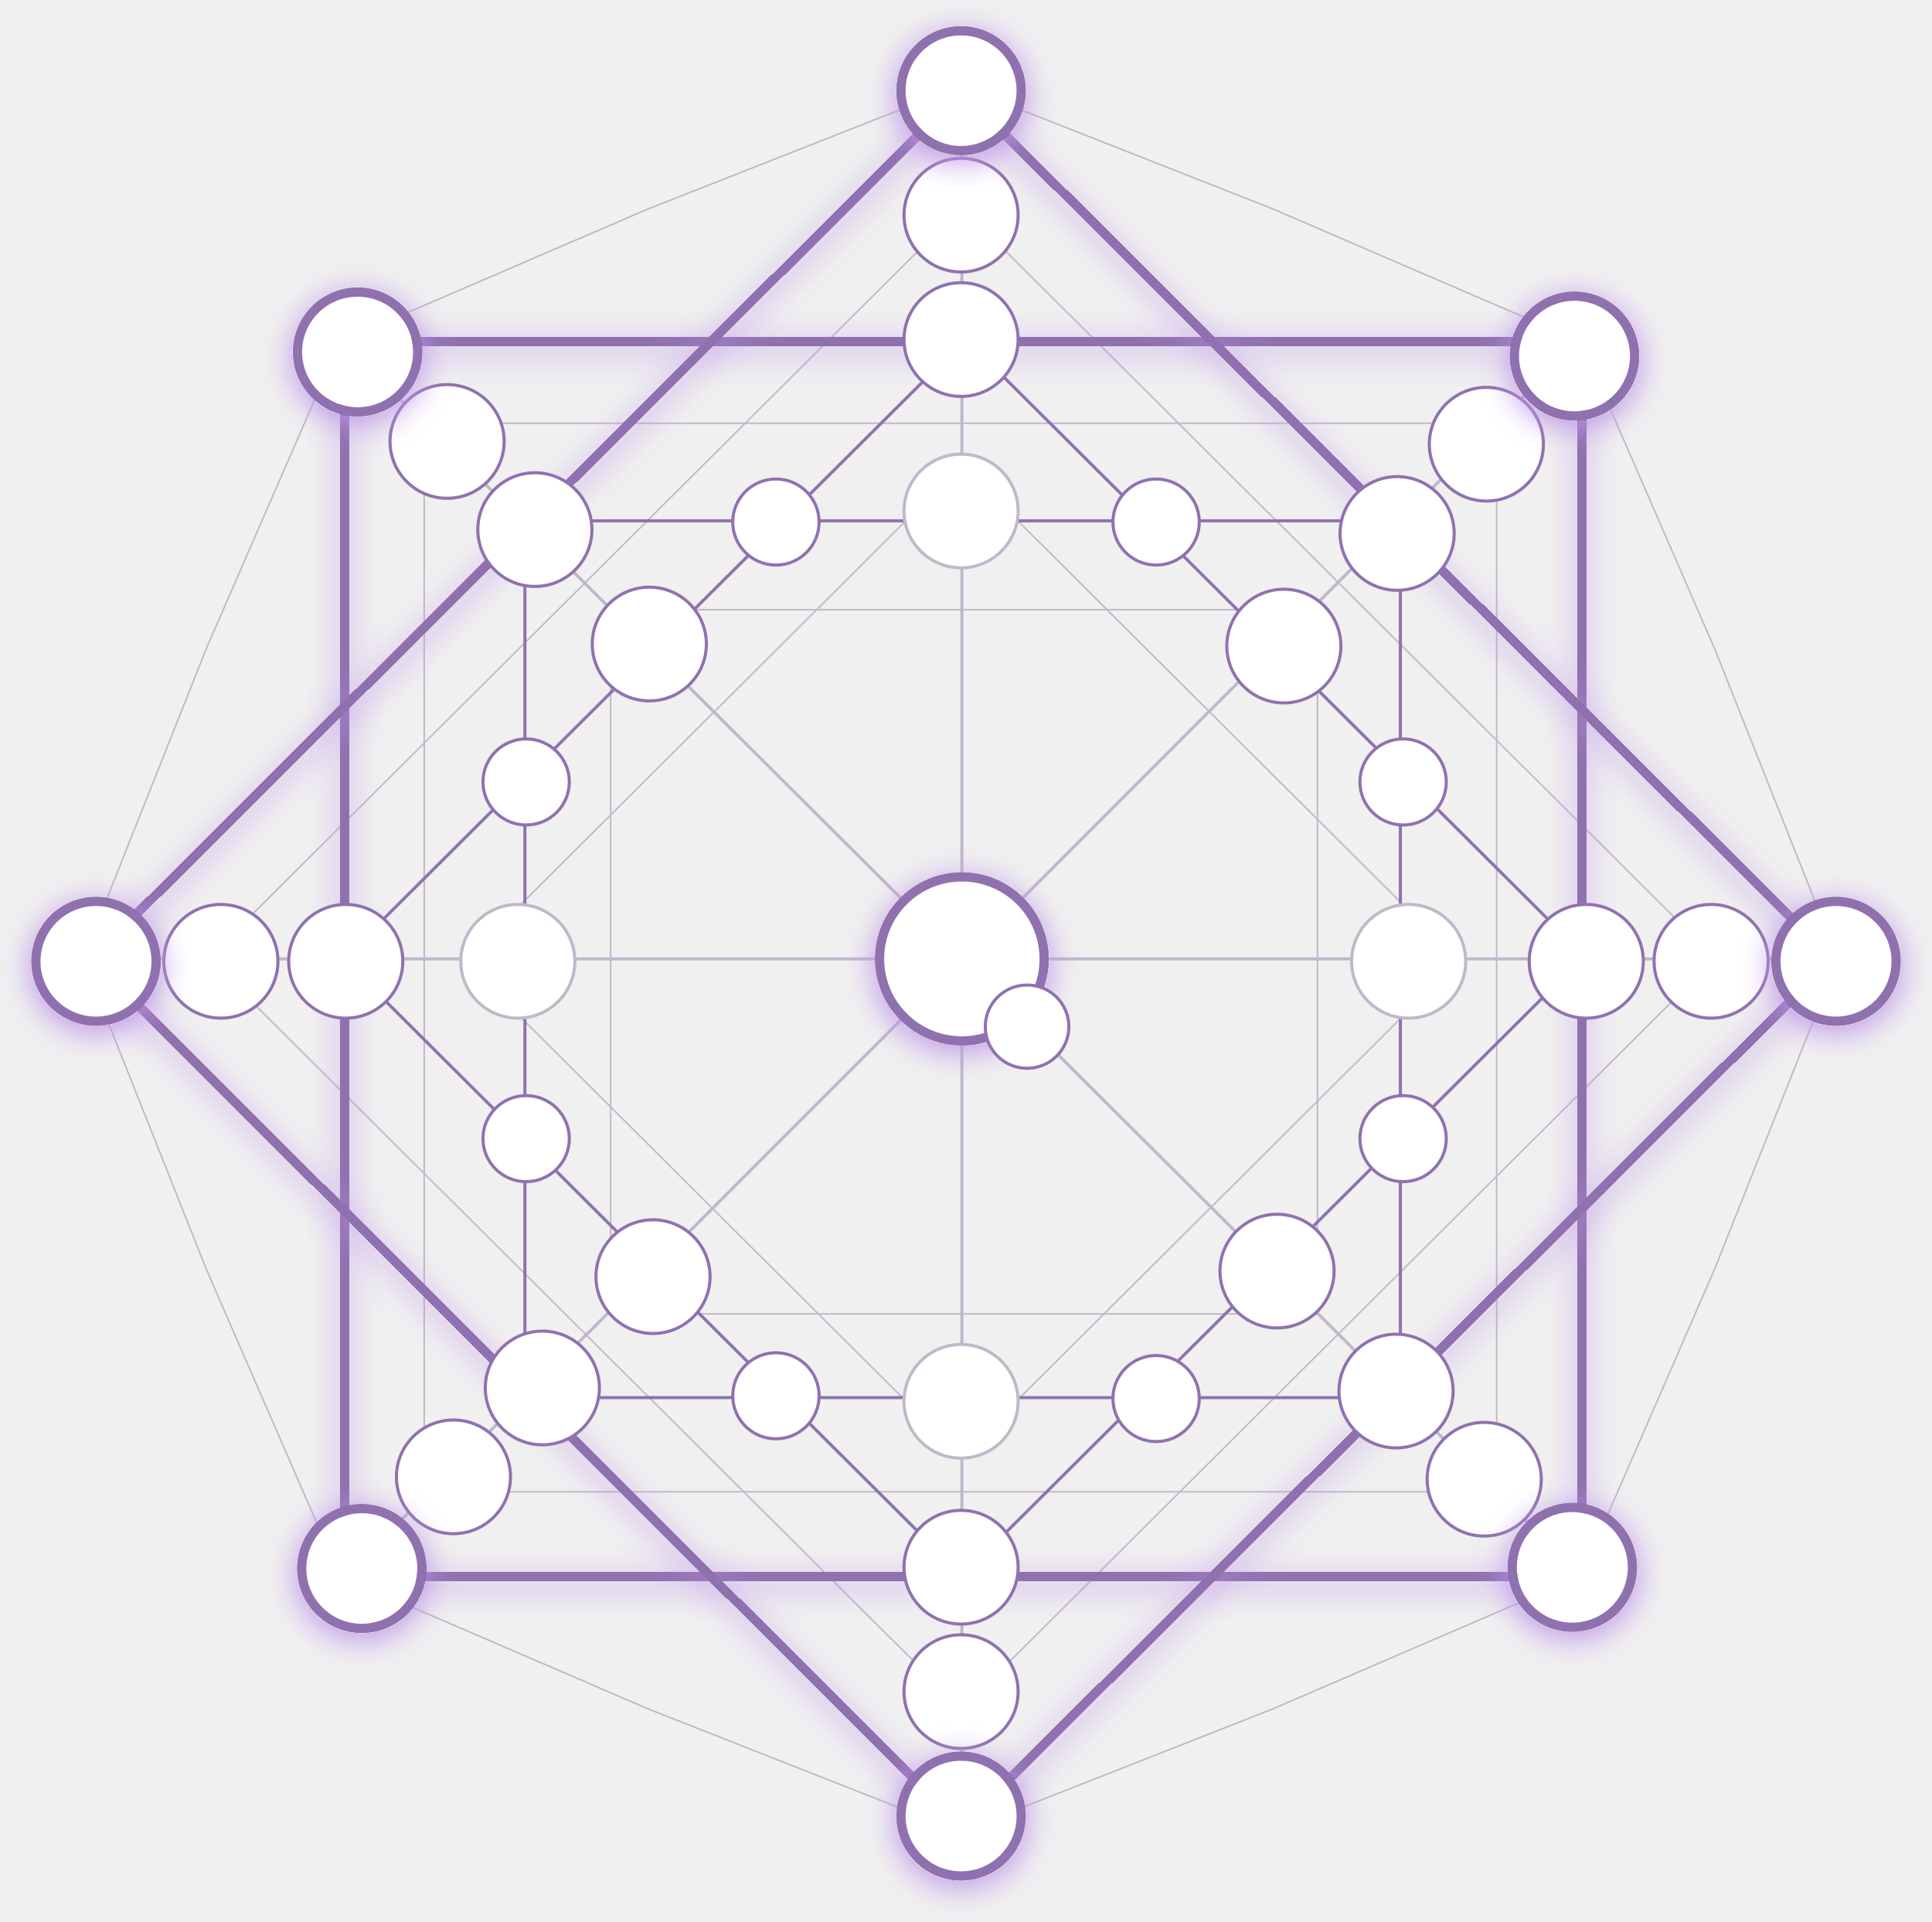
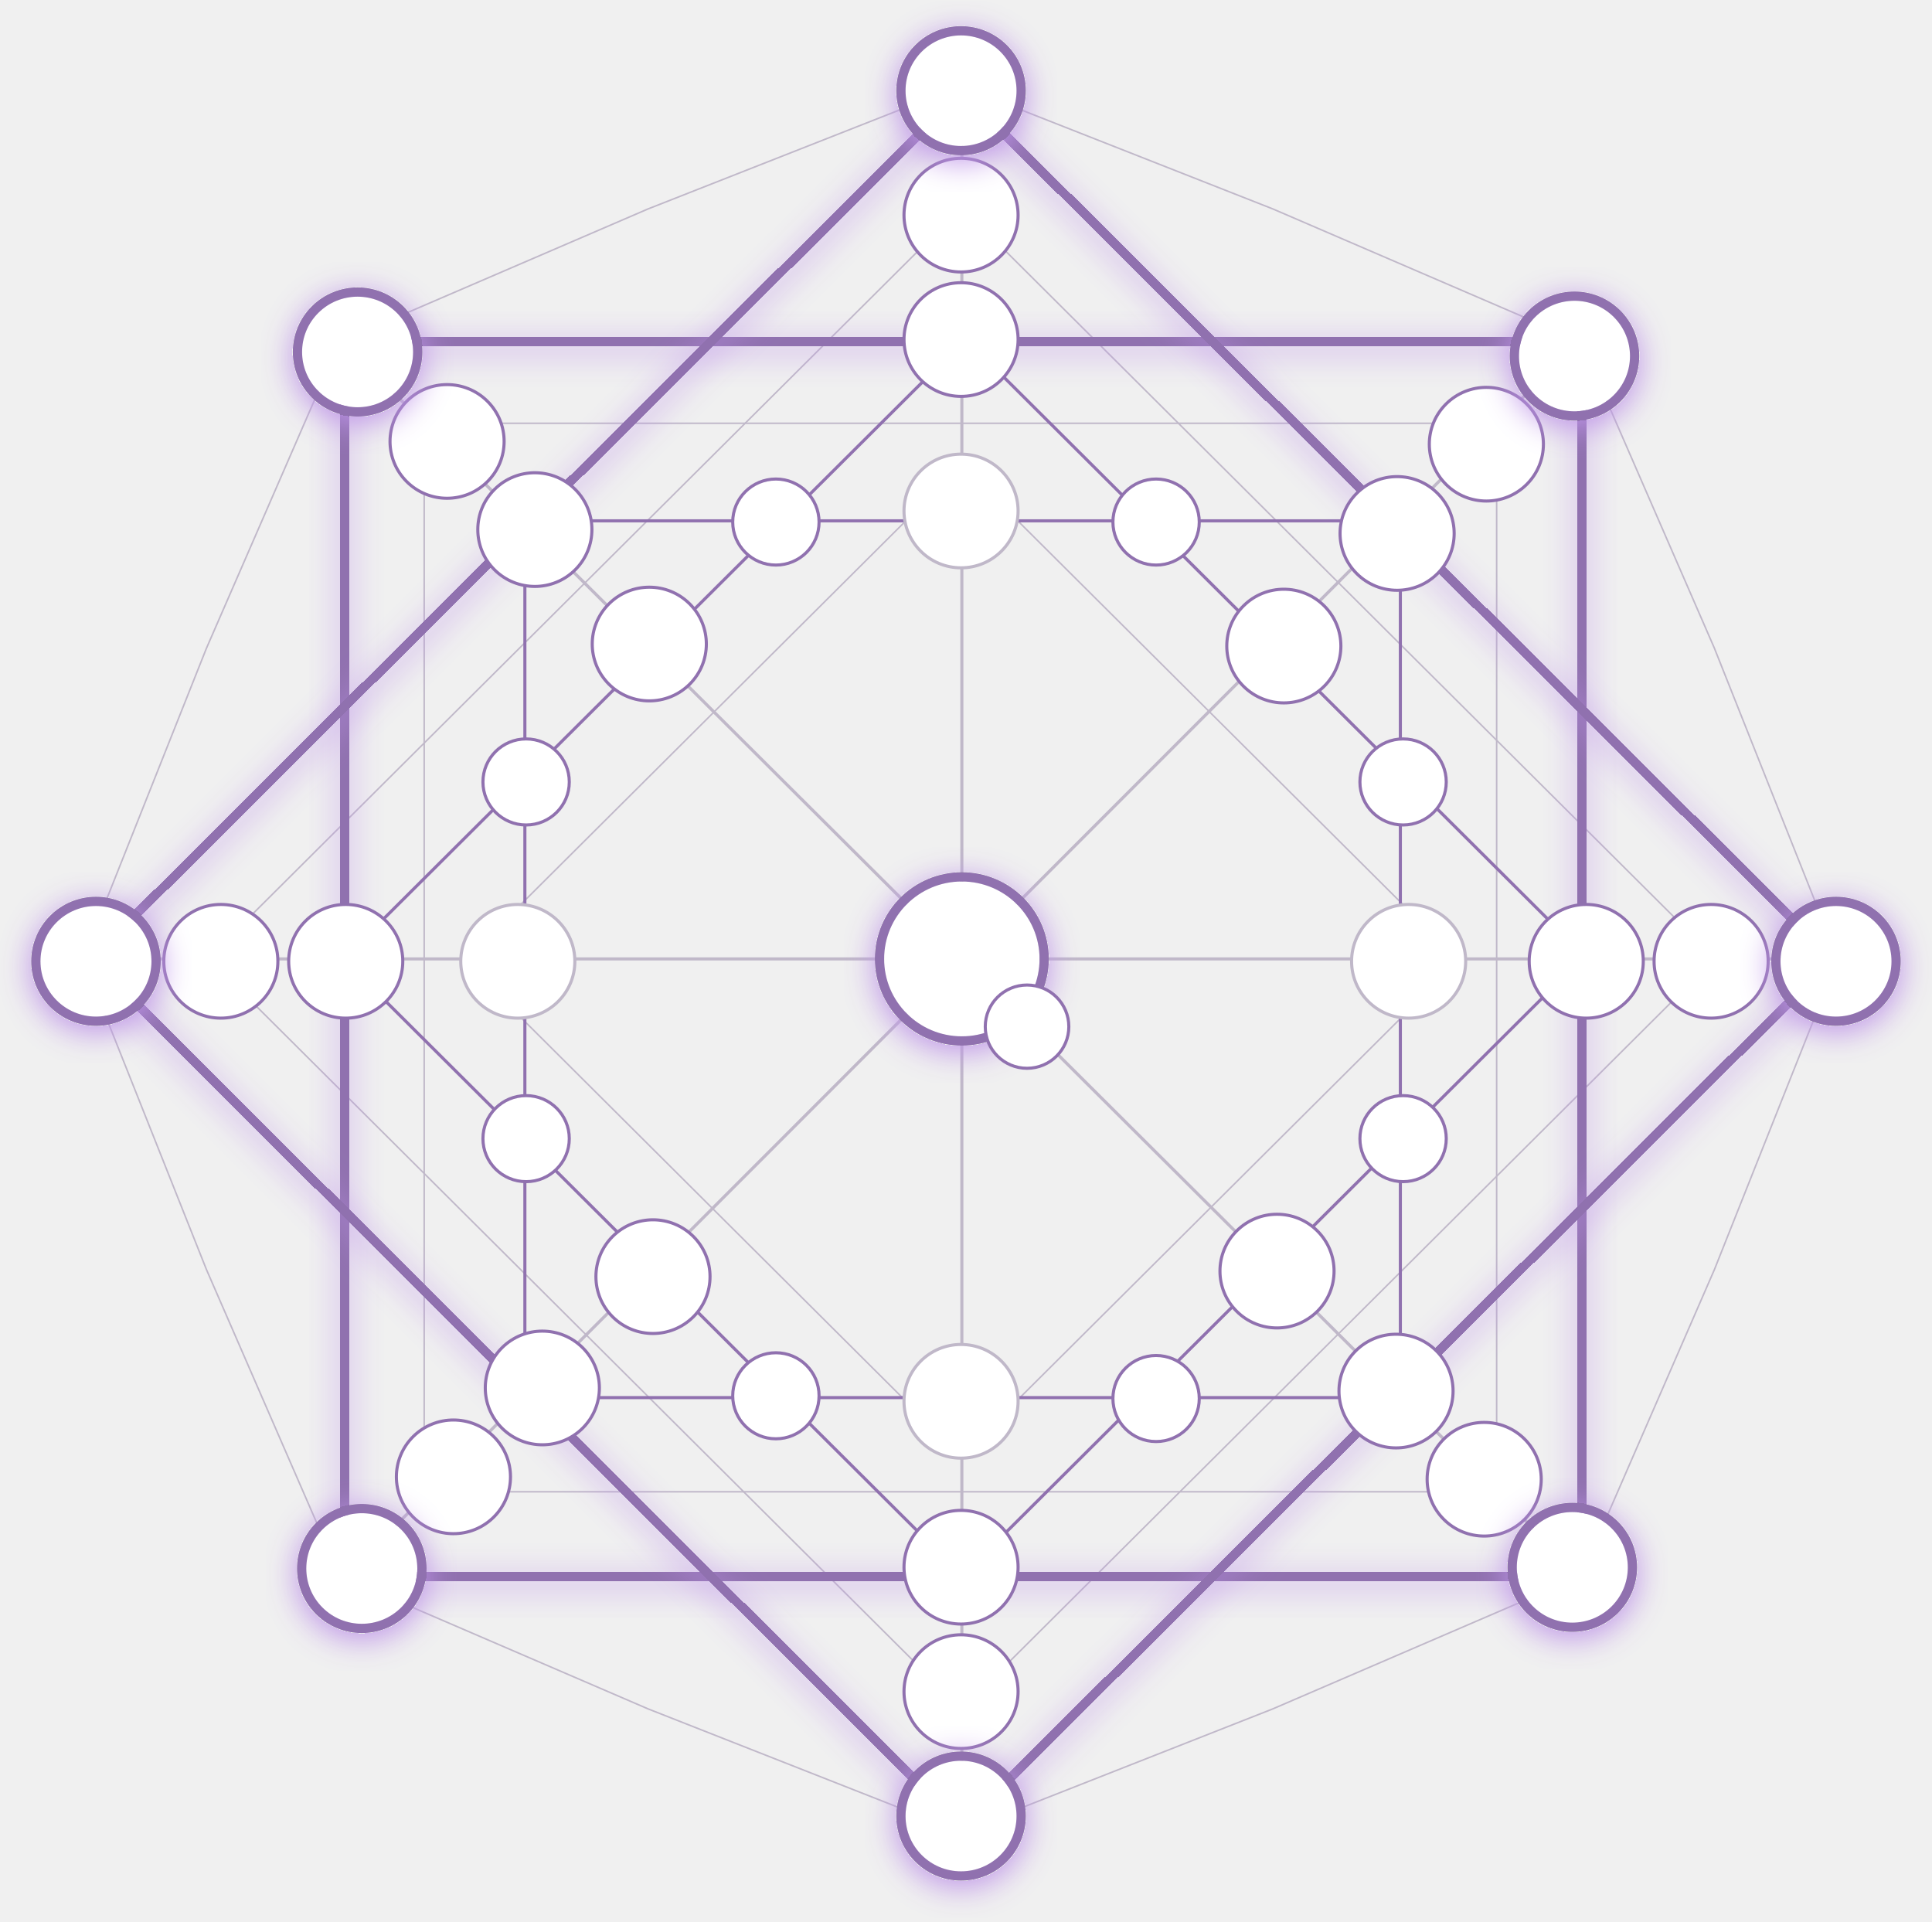
<svg xmlns="http://www.w3.org/2000/svg" width="382" height="380" viewBox="0 0 382 380" fill="none">
-   <path d="M190.182 17.934L190.182 361.8" stroke="#C0B8C9" stroke-width="0.611" />
-   <path d="M313.094 66.589L67.264 312.599" stroke="#C0B8C9" stroke-width="0.611" />
-   <path d="M363.576 189.594L17.878 189.594" stroke="#C0B8C9" stroke-width="0.611" />
-   <path d="M313.094 312.052L67.264 67.136" stroke="#C0B8C9" stroke-width="0.611" />
-   <rect x="0.216" width="138.917" height="138.731" transform="matrix(0.708422 -0.705789 0.708422 0.705789 91.6119 190.151)" stroke="#C0B8C9" stroke-width="0.305" />
-   <rect x="120.737" y="259.779" width="139.231" height="139.752" transform="rotate(-90 120.737 259.779)" stroke="#C0B8C9" stroke-width="0.305" />
-   <rect x="0.216" width="210.338" height="210.338" transform="matrix(0.708422 -0.705789 0.708422 0.705789 41.0104 189.619)" stroke="#C0B8C9" stroke-width="0.305" />
-   <rect x="83.873" y="83.689" width="212.052" height="211.263" stroke="#C0B8C9" stroke-width="0.305" />
-   <rect x="0.433" width="173.682" height="172.78" transform="matrix(0.708422 -0.705789 0.708422 0.705789 67.5774 189.926)" stroke="#9071AF" stroke-width="0.611" />
-   <rect x="103.784" y="276.333" width="173.357" height="173.102" transform="rotate(-90 103.784 276.333)" stroke="#9071AF" stroke-width="0.611" />
+   <path d="M190.178 17.933L190.178 361.8" stroke="#C0B8C9" stroke-width="0.611" />
+   <path d="M313.09 66.589L67.26 312.598" stroke="#C0B8C9" stroke-width="0.611" />
+   <path d="M363.572 189.594L17.875 189.594" stroke="#C0B8C9" stroke-width="0.611" />
+   <path d="M313.09 312.051L67.26 67.135" stroke="#C0B8C9" stroke-width="0.611" />
+   <rect x="0.216" width="138.917" height="138.731" transform="matrix(0.708422 -0.705789 0.708422 0.705789 91.608 190.151)" stroke="#C0B8C9" stroke-width="0.305" />
+   <rect x="0.216" width="210.338" height="210.338" transform="matrix(0.708422 -0.705789 0.708422 0.705789 41.0065 189.619)" stroke="#C0B8C9" stroke-width="0.305" />
+   <rect x="83.87" y="83.688" width="212.052" height="211.263" stroke="#C0B8C9" stroke-width="0.305" />
+   <rect x="0.433" width="173.682" height="172.78" transform="matrix(0.708422 -0.705789 0.708422 0.705789 67.5734 189.926)" stroke="#9071AF" stroke-width="0.611" />
+   <rect x="103.78" y="276.333" width="173.357" height="173.102" transform="rotate(-90 103.78 276.333)" stroke="#9071AF" stroke-width="0.611" />
  <g filter="url(#filter0_d_273_3150)">
-     <rect x="68.178" y="67.505" width="244.546" height="244.177" stroke="#9071AF" stroke-width="1.833" shape-rendering="crispEdges" />
+     <rect x="68.174" y="67.504" width="244.546" height="244.177" stroke="#9071AF" stroke-width="1.833" shape-rendering="crispEdges" />
  </g>
  <g filter="url(#filter1_d_273_3150)">
-     <rect x="1.298" width="242.954" height="242.954" transform="matrix(0.708422 -0.705789 0.708422 0.705789 17.1578 190.524)" stroke="#9071AF" stroke-width="1.833" shape-rendering="crispEdges" />
+     <rect x="1.298" width="242.954" height="242.954" transform="matrix(0.708422 -0.705789 0.708422 0.705789 17.1539 190.523)" stroke="#9071AF" stroke-width="1.833" shape-rendering="crispEdges" />
  </g>
-   <path d="M128.154 41.302L189.902 17.004L251.651 41.302L251.656 41.304L312.591 67.555L338.981 128.167L338.983 128.172L363.41 189.593L338.983 251.014L338.981 251.019L312.591 311.632L251.656 337.882L251.651 337.884L189.902 362.182L128.154 337.884L128.149 337.882L67.214 311.632L40.824 251.019L40.822 251.014L16.395 189.593L40.822 128.172L40.824 128.167L67.214 67.554L128.149 41.304L128.154 41.302Z" stroke="#C0B8C9" stroke-width="0.305" />
+   <path d="M128.15 41.302L189.899 17.003L251.647 41.302L251.652 41.304L312.587 67.554L338.977 128.167L338.979 128.171L363.406 189.593L338.979 251.014L338.977 251.018L312.587 311.631L251.652 337.881L251.647 337.883L189.899 362.182L128.15 337.883L128.145 337.881L67.21 311.631L40.82 251.018L40.818 251.014L16.391 189.593L40.818 128.171L40.82 128.167L67.21 67.554L128.145 41.304L128.15 41.302Z" stroke="#C0B8C9" stroke-width="0.305" />
  <g filter="url(#filter2_d_273_3150)">
-     <ellipse cx="190.181" cy="189.594" rx="15.307" ry="15.364" transform="rotate(-90 190.181 189.594)" fill="white" />
-     <path d="M206.461 189.594C206.461 180.631 199.169 173.37 190.181 173.37C181.192 173.37 173.9 180.631 173.9 189.594C173.9 198.557 181.192 205.817 190.181 205.817C199.169 205.817 206.461 198.557 206.461 189.594Z" stroke="#9071AF" stroke-width="1.833" />
+     <ellipse cx="190.177" cy="189.593" rx="15.307" ry="15.364" transform="rotate(-90 190.177 189.593)" fill="white" />
+     <path d="M206.458 189.593C206.458 180.63 199.165 173.37 190.177 173.37C181.189 173.37 173.896 180.63 173.896 189.593C173.896 198.557 181.189 205.817 190.177 205.817C199.165 205.817 206.458 198.557 206.458 189.593Z" stroke="#9071AF" stroke-width="1.833" />
  </g>
-   <path d="M324.919 190.066C324.919 183.858 319.867 178.827 313.639 178.827C307.41 178.827 302.359 183.858 302.359 190.066C302.359 196.275 307.41 201.305 313.639 201.305C319.867 201.305 324.919 196.275 324.919 190.066Z" fill="white" stroke="#9071AF" stroke-width="0.611" />
-   <path d="M289.801 190.066C289.801 183.858 284.75 178.827 278.521 178.827C272.293 178.827 267.241 183.858 267.241 190.066C267.241 196.275 272.293 201.305 278.521 201.305C284.75 201.305 289.801 196.275 289.801 190.066Z" fill="white" stroke="#C0B8C9" stroke-width="0.611" />
-   <path d="M349.612 190.066C349.612 183.858 344.561 178.827 338.332 178.827C332.103 178.827 327.052 183.858 327.052 190.066C327.052 196.275 332.103 201.305 338.332 201.305C344.561 201.305 349.612 196.275 349.612 190.066Z" fill="white" stroke="#9071AF" stroke-width="0.611" />
+   <path d="M324.915 190.066C324.915 183.857 319.863 178.827 313.635 178.827C307.406 178.827 302.355 183.857 302.355 190.066C302.355 196.274 307.406 201.305 313.635 201.305C319.863 201.305 324.915 196.274 324.915 190.066Z" fill="white" stroke="#9071AF" stroke-width="0.611" />
+   <path d="M289.797 190.066C289.797 183.857 284.746 178.827 278.517 178.827C272.289 178.827 267.238 183.857 267.238 190.066C267.238 196.274 272.289 201.305 278.518 201.305C284.746 201.305 289.797 196.274 289.797 190.066Z" fill="white" stroke="#C0B8C9" stroke-width="0.611" />
+   <path d="M349.608 190.066C349.608 183.857 344.557 178.827 338.328 178.827C332.099 178.827 327.048 183.857 327.048 190.066C327.048 196.274 332.099 201.305 338.328 201.305C344.557 201.305 349.608 196.274 349.608 190.066Z" fill="white" stroke="#9071AF" stroke-width="0.611" />
  <g filter="url(#filter3_d_273_3150)">
-     <ellipse cx="363.023" cy="190.066" rx="10.934" ry="10.975" transform="rotate(-90 363.023 190.066)" fill="white" />
-     <path d="M374.914 190.066C374.914 183.518 369.587 178.216 363.023 178.216C356.459 178.216 351.133 183.518 351.133 190.066C351.133 196.614 356.459 201.916 363.023 201.916C369.587 201.916 374.914 196.614 374.914 190.066Z" stroke="#9071AF" stroke-width="1.833" />
+     <ellipse cx="363.019" cy="190.066" rx="10.934" ry="10.975" transform="rotate(-90 363.019 190.066)" fill="white" />
+     <path d="M374.91 190.066C374.91 183.518 369.583 178.216 363.019 178.216C356.456 178.216 351.129 183.518 351.129 190.066C351.129 196.614 356.456 201.916 363.019 201.916C369.583 201.916 374.91 196.614 374.91 190.066Z" stroke="#9071AF" stroke-width="1.833" />
  </g>
-   <path d="M95.493 154.606C95.493 149.907 99.316 146.1 104.029 146.1C108.742 146.1 112.565 149.907 112.565 154.606C112.565 159.304 108.742 163.111 104.029 163.111C99.316 163.111 95.493 159.304 95.493 154.606Z" fill="white" stroke="#9071AF" stroke-width="0.611" />
-   <path d="M268.889 154.606C268.889 149.907 272.712 146.1 277.425 146.1C282.139 146.1 285.962 149.907 285.962 154.606C285.962 159.304 282.139 163.111 277.425 163.111C272.712 163.111 268.889 159.304 268.889 154.606Z" fill="white" stroke="#9071AF" stroke-width="0.611" />
-   <path d="M268.889 225.129C268.889 220.43 272.712 216.623 277.425 216.623C282.139 216.623 285.962 220.43 285.962 225.129C285.962 229.827 282.139 233.635 277.425 233.635C272.712 233.635 268.889 229.827 268.889 225.129Z" fill="white" stroke="#9071AF" stroke-width="0.611" />
-   <path d="M95.493 225.129C95.493 220.43 99.316 216.623 104.029 216.623C108.742 216.623 112.565 220.43 112.565 225.129C112.565 229.827 108.742 233.635 104.029 233.635C99.316 233.635 95.493 229.827 95.493 225.129Z" fill="white" stroke="#9071AF" stroke-width="0.611" />
-   <path d="M57.081 190.066C57.081 183.858 62.133 178.827 68.361 178.827C74.59 178.827 79.641 183.858 79.641 190.066C79.641 196.275 74.59 201.305 68.361 201.305C62.133 201.305 57.081 196.275 57.081 190.066Z" fill="white" stroke="#9071AF" stroke-width="0.611" />
-   <path d="M91.105 190.066C91.105 183.858 96.156 178.827 102.385 178.827C108.614 178.827 113.665 183.858 113.665 190.066C113.665 196.275 108.614 201.305 102.385 201.305C96.156 201.305 91.105 196.275 91.105 190.066Z" fill="white" stroke="#C0B8C9" stroke-width="0.611" />
-   <path d="M190.024 89.791C183.795 89.791 178.744 94.822 178.744 101.03C178.744 107.239 183.795 112.27 190.024 112.27C196.252 112.27 201.303 107.239 201.303 101.03C201.303 94.822 196.252 89.791 190.024 89.791Z" fill="white" stroke="#C0B8C9" stroke-width="0.611" />
-   <path d="M190.024 288.303C183.795 288.303 178.744 283.272 178.744 277.064C178.744 270.856 183.795 265.825 190.024 265.825C196.252 265.825 201.303 270.856 201.303 277.064C201.303 283.272 196.252 288.303 190.024 288.303Z" fill="white" stroke="#C0B8C9" stroke-width="0.611" />
-   <path d="M120.407 119.39C116.002 123.779 116.002 130.895 120.407 135.284C124.813 139.673 131.955 139.673 136.361 135.284C140.766 130.895 140.766 123.779 136.361 119.39C131.955 115.001 124.813 115.001 120.407 119.39Z" fill="white" stroke="#9071AF" stroke-width="0.611" />
-   <path d="M260.475 259.266C256.069 263.655 248.927 263.655 244.522 259.266C240.116 254.878 240.116 247.762 244.522 243.373C248.927 238.984 256.069 238.984 260.475 243.373C264.88 247.762 264.88 254.878 260.475 259.266Z" fill="white" stroke="#9071AF" stroke-width="0.611" />
-   <circle cx="10.954" cy="10.954" r="11.26" transform="matrix(0.708422 0.705789 -0.708422 0.705789 129.113 236.953)" fill="white" stroke="#9071AF" stroke-width="0.611" />
-   <path d="M261.823 119.793C266.228 124.182 266.228 131.298 261.823 135.687C257.418 140.076 250.275 140.076 245.87 135.687C241.465 131.298 241.465 124.182 245.87 119.793C250.275 115.404 257.418 115.404 261.823 119.793Z" fill="white" stroke="#9071AF" stroke-width="0.611" />
-   <path d="M32.388 190.066C32.388 183.858 37.439 178.827 43.668 178.827C49.897 178.827 54.948 183.858 54.948 190.066C54.948 196.275 49.897 201.305 43.668 201.305C37.439 201.305 32.388 196.275 32.388 190.066Z" fill="white" stroke="#9071AF" stroke-width="0.611" />
+   <path d="M95.489 154.605C95.489 149.906 99.311 146.099 104.025 146.099C108.738 146.099 112.561 149.906 112.561 154.605C112.561 159.304 108.738 163.111 104.025 163.111C99.311 163.111 95.489 159.304 95.489 154.605Z" fill="white" stroke="#9071AF" stroke-width="0.611" />
+   <path d="M268.885 154.605C268.885 149.906 272.708 146.099 277.421 146.099C282.135 146.099 285.958 149.906 285.958 154.605C285.958 159.304 282.135 163.111 277.421 163.111C272.708 163.111 268.885 159.304 268.885 154.605Z" fill="white" stroke="#9071AF" stroke-width="0.611" />
+   <path d="M268.885 225.128C268.885 220.43 272.708 216.623 277.421 216.623C282.135 216.623 285.958 220.43 285.958 225.128C285.958 229.827 282.135 233.634 277.421 233.634C272.708 233.634 268.885 229.827 268.885 225.128Z" fill="white" stroke="#9071AF" stroke-width="0.611" />
+   <path d="M95.489 225.128C95.489 220.43 99.311 216.623 104.025 216.623C108.738 216.623 112.561 220.43 112.561 225.128C112.561 229.827 108.738 233.634 104.025 233.634C99.311 233.634 95.489 229.827 95.489 225.128Z" fill="white" stroke="#9071AF" stroke-width="0.611" />
+   <path d="M57.078 190.066C57.078 183.857 62.129 178.827 68.358 178.827C74.586 178.827 79.638 183.857 79.638 190.066C79.638 196.274 74.586 201.305 68.358 201.305C62.129 201.305 57.078 196.274 57.078 190.066Z" fill="white" stroke="#9071AF" stroke-width="0.611" />
+   <path d="M91.101 190.066C91.101 183.857 96.152 178.827 102.381 178.827C108.61 178.827 113.661 183.857 113.661 190.066C113.661 196.274 108.61 201.305 102.381 201.305C96.152 201.305 91.101 196.274 91.101 190.066Z" fill="white" stroke="#C0B8C9" stroke-width="0.611" />
+   <path d="M190.02 89.791C183.791 89.791 178.74 94.822 178.74 101.03C178.74 107.238 183.791 112.269 190.02 112.269C196.248 112.269 201.3 107.238 201.3 101.03C201.3 94.822 196.248 89.791 190.02 89.791Z" fill="white" stroke="#C0B8C9" stroke-width="0.611" />
+   <path d="M190.02 288.303C183.791 288.303 178.74 283.272 178.74 277.063C178.74 270.855 183.791 265.824 190.02 265.824C196.248 265.824 201.3 270.855 201.3 277.063C201.3 283.272 196.248 288.303 190.02 288.303Z" fill="white" stroke="#C0B8C9" stroke-width="0.611" />
+   <path d="M120.404 119.39C115.998 123.778 115.998 130.894 120.404 135.283C124.809 139.672 131.951 139.672 136.357 135.283C140.762 130.894 140.762 123.778 136.357 119.39C131.951 115.001 124.809 115.001 120.404 119.39Z" fill="white" stroke="#9071AF" stroke-width="0.611" />
+   <path d="M260.471 259.266C256.065 263.655 248.923 263.655 244.518 259.266C240.112 254.877 240.112 247.761 244.518 243.372C248.923 238.983 256.065 238.983 260.471 243.372C264.876 247.761 264.876 254.877 260.471 259.266Z" fill="white" stroke="#9071AF" stroke-width="0.611" />
+   <circle cx="10.954" cy="10.954" r="11.26" transform="matrix(0.708422 0.705789 -0.708422 0.705789 129.109 236.952)" fill="white" stroke="#9071AF" stroke-width="0.611" />
+   <path d="M261.819 119.792C266.224 124.181 266.224 131.297 261.819 135.686C257.414 140.075 250.271 140.075 245.866 135.686C241.461 131.297 241.461 124.181 245.866 119.792C250.271 115.403 257.414 115.403 261.819 119.792Z" fill="white" stroke="#9071AF" stroke-width="0.611" />
+   <path d="M32.384 190.066C32.384 183.857 37.435 178.827 43.664 178.827C49.893 178.827 54.944 183.857 54.944 190.066C54.944 196.274 49.893 201.305 43.664 201.305C37.435 201.305 32.384 196.274 32.384 190.066Z" fill="white" stroke="#9071AF" stroke-width="0.611" />
  <g filter="url(#filter4_d_273_3150)">
-     <ellipse cx="10.934" cy="10.975" rx="10.934" ry="10.975" transform="matrix(4.38744e-08 -1 -1 -4.3549e-08 29.9531 201)" fill="white" />
-     <path d="M7.088 190.066C7.088 183.518 12.415 178.216 18.979 178.216C25.543 178.216 30.869 183.518 30.869 190.066C30.869 196.614 25.543 201.916 18.979 201.916C12.415 201.916 7.088 196.614 7.088 190.066Z" stroke="#9071AF" stroke-width="1.833" />
+     <ellipse cx="10.934" cy="10.975" rx="10.934" ry="10.975" transform="matrix(4.38744e-08 -1 -1 -4.3549e-08 29.9492 201)" fill="white" />
+     <path d="M7.084 190.066C7.084 183.518 12.411 178.216 18.975 178.216C25.539 178.216 30.866 183.518 30.866 190.066C30.866 196.614 25.539 201.916 18.975 201.916C12.411 201.916 7.084 196.614 7.084 190.066Z" stroke="#9071AF" stroke-width="1.833" />
  </g>
-   <path d="M284.006 267.093C279.601 262.704 272.458 262.704 268.053 267.093C263.647 271.482 263.647 278.597 268.053 282.986C272.458 287.375 279.601 287.375 284.006 282.986C288.411 278.597 288.411 271.482 284.006 267.093Z" fill="white" stroke="#9071AF" stroke-width="0.611" />
-   <path d="M301.437 284.525C297.032 280.136 289.89 280.136 285.484 284.525C281.079 288.914 281.079 296.03 285.484 300.419C289.89 304.808 297.032 304.808 301.437 300.419C305.843 296.03 305.843 288.914 301.437 284.525Z" fill="white" stroke="#9071AF" stroke-width="0.611" />
+   <path d="M284.002 267.092C279.597 262.703 272.454 262.703 268.049 267.092C263.644 271.481 263.644 278.597 268.049 282.986C272.454 287.375 279.597 287.375 284.002 282.986C288.407 278.597 288.407 271.481 284.002 267.092Z" fill="white" stroke="#9071AF" stroke-width="0.611" />
+   <path d="M301.434 284.525C297.028 280.136 289.886 280.136 285.48 284.525C281.075 288.913 281.075 296.029 285.48 300.418C289.886 304.807 297.028 304.807 301.434 300.418C305.839 296.029 305.839 288.913 301.434 284.525Z" fill="white" stroke="#9071AF" stroke-width="0.611" />
  <g filter="url(#filter5_d_273_3150)">
-     <ellipse cx="10.954" cy="10.954" rx="10.954" ry="10.954" transform="matrix(-0.708422 -0.705789 0.708422 -0.705789 310.883 325.356)" fill="white" />
-     <path d="M319.292 301.515C314.648 296.888 307.118 296.888 302.474 301.515C297.829 306.142 297.829 313.644 302.474 318.271C307.118 322.898 314.648 322.898 319.292 318.271C323.936 313.644 323.936 306.142 319.292 301.515Z" stroke="#9071AF" stroke-width="1.833" />
+     <ellipse cx="10.954" cy="10.954" rx="10.954" ry="10.954" transform="matrix(-0.708422 -0.705789 0.708422 -0.705789 310.879 325.355)" fill="white" />
+     <path d="M319.288 301.515C314.644 296.888 307.114 296.888 302.47 301.515C297.825 306.142 297.825 313.644 302.47 318.271C307.114 322.898 314.644 322.898 319.288 318.271C323.933 313.644 323.933 306.142 319.288 301.515Z" stroke="#9071AF" stroke-width="1.833" />
  </g>
-   <path d="M97.781 112.657C93.375 108.268 93.375 101.152 97.781 96.763C102.186 92.374 109.328 92.374 113.734 96.763C118.139 101.152 118.139 108.268 113.734 112.657C109.328 117.046 102.186 117.046 97.781 112.657Z" fill="white" stroke="#9071AF" stroke-width="0.611" />
-   <path d="M80.423 95.227C76.018 90.838 76.018 83.722 80.423 79.333C84.828 74.944 91.971 74.944 96.376 79.333C100.781 83.722 100.781 90.838 96.376 95.227C91.971 99.616 84.828 99.616 80.423 95.227Z" fill="white" stroke="#9071AF" stroke-width="0.611" />
+   <path d="M97.777 112.656C93.371 108.267 93.371 101.151 97.777 96.762C102.182 92.373 109.324 92.373 113.73 96.762C118.135 101.151 118.135 108.267 113.73 112.656C109.324 117.045 102.182 117.045 97.777 112.656Z" fill="white" stroke="#9071AF" stroke-width="0.611" />
+   <path d="M80.419 95.226C76.014 90.838 76.014 83.722 80.419 79.333C84.825 74.944 91.967 74.944 96.372 79.333C100.778 83.722 100.778 90.838 96.372 95.226C91.967 99.615 84.825 99.615 80.419 95.226Z" fill="white" stroke="#9071AF" stroke-width="0.611" />
  <g filter="url(#filter6_d_273_3150)">
-     <ellipse cx="10.954" cy="10.954" rx="10.954" ry="10.954" transform="matrix(-0.708422 -0.705789 -0.708422 0.705789 86.2285 69.5898)" fill="white" />
-     <path d="M62.299 77.968C57.655 73.341 57.655 65.839 62.299 61.212C66.943 56.585 74.473 56.585 79.118 61.212C83.762 65.839 83.762 73.341 79.118 77.968C74.473 82.595 66.943 82.595 62.299 77.968Z" stroke="#9071AF" stroke-width="1.833" />
+     <ellipse cx="10.954" cy="10.954" rx="10.954" ry="10.954" transform="matrix(-0.708422 -0.705789 -0.708422 0.705789 86.2246 69.5894)" fill="white" />
+     <path d="M62.295 77.967C57.651 73.34 57.651 65.838 62.295 61.211C66.939 56.584 74.469 56.584 79.114 61.211C83.758 65.838 83.758 73.34 79.114 77.967C74.469 82.594 66.939 82.594 62.295 77.967Z" stroke="#9071AF" stroke-width="1.833" />
  </g>
-   <path d="M284.221 97.525C279.815 93.136 272.673 93.136 268.268 97.525C263.862 101.914 263.862 109.03 268.268 113.419C272.673 117.808 279.815 117.808 284.221 113.419C288.626 109.03 288.626 101.914 284.221 97.525Z" fill="white" stroke="#9071AF" stroke-width="0.611" />
-   <path d="M301.867 79.879C297.462 75.49 290.319 75.49 285.914 79.879C281.509 84.268 281.509 91.384 285.914 95.773C290.319 100.162 297.462 100.162 301.867 95.773C306.272 91.384 306.272 84.268 301.867 79.879Z" fill="white" stroke="#9071AF" stroke-width="0.611" />
+   <path d="M284.217 97.525C279.811 93.136 272.669 93.136 268.264 97.525C263.858 101.914 263.858 109.03 268.264 113.419C272.669 117.808 279.811 117.808 284.217 113.419C288.622 109.03 288.622 101.914 284.217 97.525Z" fill="white" stroke="#9071AF" stroke-width="0.611" />
+   <path d="M301.863 79.878C297.458 75.489 290.316 75.489 285.91 79.878C281.505 84.267 281.505 91.383 285.91 95.772C290.315 100.161 297.458 100.161 301.863 95.772C306.269 91.383 306.269 84.267 301.863 79.878Z" fill="white" stroke="#9071AF" stroke-width="0.611" />
  <g filter="url(#filter7_d_273_3150)">
-     <ellipse cx="10.954" cy="10.954" rx="10.954" ry="10.954" transform="matrix(-0.708422 -0.705789 0.708422 -0.705789 311.314 85.8638)" fill="white" />
-     <path d="M319.724 62.023C315.079 57.396 307.549 57.396 302.905 62.023C298.261 66.65 298.261 74.152 302.905 78.779C307.549 83.406 315.079 83.406 319.724 78.779C324.368 74.152 324.368 66.65 319.724 62.023Z" stroke="#9071AF" stroke-width="1.833" />
+     <ellipse cx="10.954" cy="10.954" rx="10.954" ry="10.954" transform="matrix(-0.708422 -0.705789 0.708422 -0.705789 311.311 85.8633)" fill="white" />
+     <path d="M319.72 62.023C315.076 57.395 307.546 57.395 302.901 62.023C298.257 66.65 298.257 74.152 302.901 78.779C307.546 83.406 315.076 83.406 319.72 78.779C324.364 74.152 324.364 66.65 319.72 62.023Z" stroke="#9071AF" stroke-width="1.833" />
  </g>
-   <path d="M99.259 282.37C94.854 277.981 94.854 270.865 99.259 266.476C103.664 262.087 110.807 262.087 115.212 266.476C119.617 270.865 119.617 277.981 115.212 282.37C110.807 286.759 103.664 286.759 99.259 282.37Z" fill="white" stroke="#9071AF" stroke-width="0.611" />
-   <path d="M81.683 299.946C77.278 295.557 77.278 288.441 81.683 284.052C86.088 279.663 93.231 279.663 97.636 284.052C102.041 288.441 102.041 295.557 97.636 299.946C93.231 304.335 86.088 304.335 81.683 299.946Z" fill="white" stroke="#9071AF" stroke-width="0.611" />
+   <path d="M99.255 282.369C94.85 277.98 94.85 270.864 99.255 266.475C103.66 262.087 110.803 262.087 115.208 266.475C119.613 270.864 119.613 277.98 115.208 282.369C110.803 286.758 103.66 286.758 99.255 282.369Z" fill="white" stroke="#9071AF" stroke-width="0.611" />
+   <path d="M81.679 299.945C77.274 295.556 77.274 288.44 81.679 284.051C86.084 279.662 93.227 279.662 97.632 284.051C102.037 288.44 102.037 295.556 97.632 299.945C93.227 304.334 86.084 304.334 81.679 299.945Z" fill="white" stroke="#9071AF" stroke-width="0.611" />
  <g filter="url(#filter8_d_273_3150)">
-     <ellipse cx="10.954" cy="10.954" rx="10.954" ry="10.954" transform="matrix(-0.708422 -0.705789 -0.708422 0.705789 87.0586 310.121)" fill="white" />
-     <path d="M63.129 318.499C58.485 313.872 58.485 306.37 63.129 301.743C67.773 297.116 75.303 297.116 79.948 301.743C84.592 306.37 84.592 313.872 79.948 318.499C75.303 323.126 67.773 323.126 63.129 318.499Z" stroke="#9071AF" stroke-width="1.833" />
+     <ellipse cx="10.954" cy="10.954" rx="10.954" ry="10.954" transform="matrix(-0.708422 -0.705789 -0.708422 0.705789 87.0547 310.121)" fill="white" />
+     <path d="M63.125 318.499C58.481 313.872 58.481 306.37 63.125 301.743C67.769 297.115 75.299 297.115 79.944 301.743C84.588 306.37 84.588 313.872 79.944 318.499C75.299 323.126 67.769 323.126 63.125 318.499Z" stroke="#9071AF" stroke-width="1.833" />
  </g>
-   <path d="M153.416 94.711C148.702 94.711 144.879 98.519 144.879 103.217C144.879 107.916 148.702 111.723 153.416 111.723C158.129 111.723 161.952 107.916 161.952 103.217C161.952 98.519 158.129 94.711 153.416 94.711Z" fill="white" stroke="#9071AF" stroke-width="0.611" />
-   <path d="M228.589 94.711C223.876 94.711 220.053 98.519 220.053 103.217C220.053 107.916 223.876 111.723 228.589 111.723C233.303 111.723 237.126 107.916 237.126 103.217C237.126 98.519 233.303 94.711 228.589 94.711Z" fill="white" stroke="#9071AF" stroke-width="0.611" />
-   <path d="M190.024 55.896C183.795 55.896 178.744 60.927 178.744 67.136C178.744 73.344 183.795 78.375 190.024 78.375C196.252 78.375 201.303 73.344 201.303 67.136C201.303 60.927 196.252 55.896 190.024 55.896Z" fill="white" stroke="#9071AF" stroke-width="0.611" />
-   <path d="M190.024 31.296C183.795 31.296 178.744 36.327 178.744 42.535C178.744 48.743 183.795 53.774 190.024 53.774C196.252 53.774 201.303 48.743 201.303 42.535C201.303 36.327 196.252 31.296 190.024 31.296Z" fill="white" stroke="#9071AF" stroke-width="0.611" />
+   <path d="M153.412 94.711C148.698 94.711 144.875 98.518 144.875 103.217C144.875 107.915 148.698 111.722 153.412 111.722C158.125 111.722 161.948 107.915 161.948 103.217C161.948 98.518 158.125 94.711 153.412 94.711Z" fill="white" stroke="#9071AF" stroke-width="0.611" />
+   <path d="M228.586 94.711C223.872 94.711 220.049 98.518 220.049 103.217C220.049 107.915 223.872 111.722 228.586 111.722C233.299 111.722 237.122 107.915 237.122 103.217C237.122 98.518 233.299 94.711 228.586 94.711Z" fill="white" stroke="#9071AF" stroke-width="0.611" />
+   <path d="M190.02 55.896C183.791 55.896 178.74 60.927 178.74 67.135C178.74 73.343 183.791 78.374 190.02 78.374C196.248 78.374 201.3 73.343 201.3 67.135C201.3 60.927 196.248 55.896 190.02 55.896Z" fill="white" stroke="#9071AF" stroke-width="0.611" />
+   <path d="M190.02 31.295C183.791 31.295 178.74 36.326 178.74 42.535C178.74 48.743 183.791 53.774 190.02 53.774C196.248 53.774 201.3 48.743 201.3 42.535C201.3 36.326 196.248 31.295 190.02 31.295Z" fill="white" stroke="#9071AF" stroke-width="0.611" />
  <g filter="url(#filter9_d_273_3150)">
-     <ellipse cx="190.024" cy="17.934" rx="10.975" ry="10.934" transform="rotate(180 190.024 17.9344)" fill="white" />
-     <path d="M190.024 6.084C183.46 6.084 178.133 11.387 178.133 17.934C178.133 24.482 183.46 29.785 190.024 29.785C196.587 29.785 201.914 24.482 201.914 17.934C201.914 11.387 196.587 6.084 190.024 6.084Z" stroke="#9071AF" stroke-width="1.833" />
+     <ellipse cx="190.02" cy="17.934" rx="10.975" ry="10.934" transform="rotate(180 190.02 17.9339)" fill="white" />
+     <path d="M190.02 6.084C183.456 6.084 178.129 11.386 178.129 17.934C178.129 24.482 183.456 29.784 190.02 29.784C196.584 29.784 201.91 24.482 201.91 17.934C201.91 11.386 196.584 6.084 190.02 6.084Z" stroke="#9071AF" stroke-width="1.833" />
  </g>
-   <path d="M153.416 284.476C148.702 284.476 144.879 280.669 144.879 275.97C144.879 271.272 148.702 267.465 153.416 267.465C158.129 267.465 161.952 271.272 161.952 275.97C161.952 280.669 158.129 284.476 153.416 284.476Z" fill="white" stroke="#9071AF" stroke-width="0.611" />
-   <path d="M228.589 285.023C223.876 285.023 220.053 281.216 220.053 276.517C220.053 271.819 223.876 268.011 228.589 268.011C233.303 268.011 237.126 271.819 237.126 276.517C237.126 281.216 233.303 285.023 228.589 285.023Z" fill="white" stroke="#9071AF" stroke-width="0.611" />
-   <path d="M190.024 321.105C183.795 321.105 178.744 316.074 178.744 309.865C178.744 303.657 183.795 298.626 190.024 298.626C196.252 298.626 201.303 303.657 201.303 309.865C201.303 316.074 196.252 321.105 190.024 321.105Z" fill="white" stroke="#9071AF" stroke-width="0.611" />
-   <path d="M190.024 345.705C183.795 345.705 178.744 340.674 178.744 334.466C178.744 328.258 183.795 323.227 190.024 323.227C196.252 323.227 201.303 328.258 201.303 334.466C201.303 340.674 196.252 345.705 190.024 345.705Z" fill="white" stroke="#9071AF" stroke-width="0.611" />
+   <path d="M153.412 284.476C148.698 284.476 144.875 280.669 144.875 275.97C144.875 271.271 148.698 267.464 153.412 267.464C158.125 267.464 161.948 271.271 161.948 275.97C161.948 280.669 158.125 284.476 153.412 284.476Z" fill="white" stroke="#9071AF" stroke-width="0.611" />
+   <path d="M228.586 285.022C223.872 285.022 220.049 281.215 220.049 276.517C220.049 271.818 223.872 268.011 228.586 268.011C233.299 268.011 237.122 271.818 237.122 276.517C237.122 281.215 233.299 285.022 228.586 285.022Z" fill="white" stroke="#9071AF" stroke-width="0.611" />
+   <path d="M190.02 321.104C183.791 321.104 178.74 316.073 178.74 309.865C178.74 303.657 183.791 298.626 190.02 298.626C196.248 298.626 201.3 303.657 201.3 309.865C201.3 316.073 196.248 321.104 190.02 321.104Z" fill="white" stroke="#9071AF" stroke-width="0.611" />
+   <path d="M190.02 345.705C183.791 345.705 178.74 340.674 178.74 334.465C178.74 328.257 183.791 323.226 190.02 323.226C196.248 323.226 201.3 328.257 201.3 334.465C201.3 340.674 196.248 345.705 190.02 345.705Z" fill="white" stroke="#9071AF" stroke-width="0.611" />
  <g filter="url(#filter10_d_273_3150)">
-     <ellipse cx="10.975" cy="10.934" rx="10.975" ry="10.934" transform="matrix(-1 0 0 1 200.998 348.133)" fill="white" />
-     <path d="M190.024 370.917C183.46 370.917 178.133 365.614 178.133 359.067C178.133 352.519 183.46 347.216 190.024 347.216C196.587 347.216 201.914 352.519 201.914 359.067C201.914 365.614 196.587 370.917 190.024 370.917Z" stroke="#9071AF" stroke-width="1.833" />
+     <ellipse cx="10.975" cy="10.934" rx="10.975" ry="10.934" transform="matrix(-1 0 0 1 200.994 348.132)" fill="white" />
+     <path d="M190.02 370.916C183.456 370.916 178.129 365.614 178.129 359.066C178.129 352.518 183.456 347.216 190.02 347.216C196.584 347.216 201.91 352.518 201.91 359.066C201.91 365.614 196.584 370.916 190.02 370.916Z" stroke="#9071AF" stroke-width="1.833" />
  </g>
-   <path d="M203.074 211.22C207.636 211.22 211.336 207.535 211.336 202.988C211.336 198.44 207.636 194.755 203.074 194.755C198.512 194.755 194.812 198.44 194.812 202.988C194.812 207.535 198.512 211.22 203.074 211.22Z" fill="white" stroke="#9071AF" stroke-width="0.611" />
+   <path d="M203.07 211.22C207.632 211.22 211.332 207.535 211.332 202.987C211.332 198.44 207.632 194.755 203.07 194.755C198.508 194.755 194.808 198.44 194.808 202.987C194.808 207.535 198.508 211.22 203.07 211.22Z" fill="white" stroke="#9071AF" stroke-width="0.611" />
  <defs>
-     <filter id="filter0_d_273_3150" x="61.153" y="61.701" width="258.596" height="258.227" filterUnits="userSpaceOnUse" color-interpolation-filters="sRGB">
+     <filter id="filter0_d_273_3150" x="61.149" y="61.701" width="258.596" height="258.227" filterUnits="userSpaceOnUse" color-interpolation-filters="sRGB">
      <feFlood flood-opacity="0" result="BackgroundImageFix" />
      <feColorMatrix in="SourceAlpha" type="matrix" values="0 0 0 0 0 0 0 0 0 0 0 0 0 0 0 0 0 0 127 0" result="hardAlpha" />
      <feOffset dy="1.222" />
      <feGaussianBlur stdDeviation="3.054" />
      <feComposite in2="hardAlpha" operator="out" />
      <feColorMatrix type="matrix" values="0 0 0 0 0.745 0 0 0 0 0.58 0 0 0 0 0.91 0 0 0 1 0" />
      <feBlend mode="normal" in2="BackgroundImageFix" result="effect1_dropShadow_273_3150" />
      <feBlend mode="normal" in="SourceGraphic" in2="effect1_dropShadow_273_3150" result="shape" />
    </filter>
-     <filter id="filter1_d_273_3150" x="10.671" y="11.953" width="359.042" height="357.753" filterUnits="userSpaceOnUse" color-interpolation-filters="sRGB">
+     <filter id="filter1_d_273_3150" x="10.667" y="11.952" width="359.042" height="357.753" filterUnits="userSpaceOnUse" color-interpolation-filters="sRGB">
      <feFlood flood-opacity="0" result="BackgroundImageFix" />
      <feColorMatrix in="SourceAlpha" type="matrix" values="0 0 0 0 0 0 0 0 0 0 0 0 0 0 0 0 0 0 127 0" result="hardAlpha" />
      <feOffset dy="1.222" />
      <feGaussianBlur stdDeviation="3.054" />
      <feComposite in2="hardAlpha" operator="out" />
      <feColorMatrix type="matrix" values="0 0 0 0 0.745 0 0 0 0 0.58 0 0 0 0 0.91 0 0 0 1 0" />
      <feBlend mode="normal" in2="BackgroundImageFix" result="effect1_dropShadow_273_3150" />
      <feBlend mode="normal" in="SourceGraphic" in2="effect1_dropShadow_273_3150" result="shape" />
    </filter>
-     <filter id="filter2_d_273_3150" x="166.876" y="167.567" width="46.61" height="46.497" filterUnits="userSpaceOnUse" color-interpolation-filters="sRGB">
+     <filter id="filter2_d_273_3150" x="166.872" y="167.567" width="46.61" height="46.497" filterUnits="userSpaceOnUse" color-interpolation-filters="sRGB">
      <feFlood flood-opacity="0" result="BackgroundImageFix" />
      <feColorMatrix in="SourceAlpha" type="matrix" values="0 0 0 0 0 0 0 0 0 0 0 0 0 0 0 0 0 0 127 0" result="hardAlpha" />
      <feOffset dy="1.222" />
      <feGaussianBlur stdDeviation="3.054" />
      <feComposite in2="hardAlpha" operator="out" />
      <feColorMatrix type="matrix" values="0 0 0 0 0.745 0 0 0 0 0.58 0 0 0 0 0.91 0 0 0 1 0" />
      <feBlend mode="normal" in2="BackgroundImageFix" result="effect1_dropShadow_273_3150" />
      <feBlend mode="normal" in="SourceGraphic" in2="effect1_dropShadow_273_3150" result="shape" />
    </filter>
-     <filter id="filter3_d_273_3150" x="344.108" y="172.413" width="37.831" height="37.75" filterUnits="userSpaceOnUse" color-interpolation-filters="sRGB">
+     <filter id="filter3_d_273_3150" x="344.104" y="172.412" width="37.831" height="37.75" filterUnits="userSpaceOnUse" color-interpolation-filters="sRGB">
      <feFlood flood-opacity="0" result="BackgroundImageFix" />
      <feColorMatrix in="SourceAlpha" type="matrix" values="0 0 0 0 0 0 0 0 0 0 0 0 0 0 0 0 0 0 127 0" result="hardAlpha" />
      <feOffset dy="1.222" />
      <feGaussianBlur stdDeviation="3.054" />
      <feComposite in2="hardAlpha" operator="out" />
      <feColorMatrix type="matrix" values="0 0 0 0 0.745 0 0 0 0 0.58 0 0 0 0 0.91 0 0 0 1 0" />
      <feBlend mode="normal" in2="BackgroundImageFix" result="effect1_dropShadow_273_3150" />
      <feBlend mode="normal" in="SourceGraphic" in2="effect1_dropShadow_273_3150" result="shape" />
    </filter>
-     <filter id="filter4_d_273_3150" x="0.063" y="172.413" width="37.831" height="37.75" filterUnits="userSpaceOnUse" color-interpolation-filters="sRGB">
+     <filter id="filter4_d_273_3150" x="0.059" y="172.412" width="37.831" height="37.75" filterUnits="userSpaceOnUse" color-interpolation-filters="sRGB">
      <feFlood flood-opacity="0" result="BackgroundImageFix" />
      <feColorMatrix in="SourceAlpha" type="matrix" values="0 0 0 0 0 0 0 0 0 0 0 0 0 0 0 0 0 0 127 0" result="hardAlpha" />
      <feOffset dy="1.222" />
      <feGaussianBlur stdDeviation="3.054" />
      <feComposite in2="hardAlpha" operator="out" />
      <feColorMatrix type="matrix" values="0 0 0 0 0.745 0 0 0 0 0.58 0 0 0 0 0.91 0 0 0 1 0" />
      <feBlend mode="normal" in2="BackgroundImageFix" result="effect1_dropShadow_273_3150" />
      <feBlend mode="normal" in="SourceGraphic" in2="effect1_dropShadow_273_3150" result="shape" />
    </filter>
-     <filter id="filter5_d_273_3150" x="291.963" y="292.243" width="37.839" height="37.743" filterUnits="userSpaceOnUse" color-interpolation-filters="sRGB">
+     <filter id="filter5_d_273_3150" x="291.96" y="292.243" width="37.839" height="37.743" filterUnits="userSpaceOnUse" color-interpolation-filters="sRGB">
      <feFlood flood-opacity="0" result="BackgroundImageFix" />
      <feColorMatrix in="SourceAlpha" type="matrix" values="0 0 0 0 0 0 0 0 0 0 0 0 0 0 0 0 0 0 127 0" result="hardAlpha" />
      <feOffset dy="1.222" />
      <feGaussianBlur stdDeviation="3.054" />
      <feComposite in2="hardAlpha" operator="out" />
      <feColorMatrix type="matrix" values="0 0 0 0 0.745 0 0 0 0 0.58 0 0 0 0 0.91 0 0 0 1 0" />
      <feBlend mode="normal" in2="BackgroundImageFix" result="effect1_dropShadow_273_3150" />
      <feBlend mode="normal" in="SourceGraphic" in2="effect1_dropShadow_273_3150" result="shape" />
    </filter>
-     <filter id="filter6_d_273_3150" x="51.79" y="51.94" width="37.839" height="37.744" filterUnits="userSpaceOnUse" color-interpolation-filters="sRGB">
+     <filter id="filter6_d_273_3150" x="51.786" y="51.939" width="37.839" height="37.744" filterUnits="userSpaceOnUse" color-interpolation-filters="sRGB">
      <feFlood flood-opacity="0" result="BackgroundImageFix" />
      <feColorMatrix in="SourceAlpha" type="matrix" values="0 0 0 0 0 0 0 0 0 0 0 0 0 0 0 0 0 0 127 0" result="hardAlpha" />
      <feOffset dy="1.222" />
      <feGaussianBlur stdDeviation="3.054" />
      <feComposite in2="hardAlpha" operator="out" />
      <feColorMatrix type="matrix" values="0 0 0 0 0.745 0 0 0 0 0.58 0 0 0 0 0.91 0 0 0 1 0" />
      <feBlend mode="normal" in2="BackgroundImageFix" result="effect1_dropShadow_273_3150" />
      <feBlend mode="normal" in="SourceGraphic" in2="effect1_dropShadow_273_3150" result="shape" />
    </filter>
-     <filter id="filter7_d_273_3150" x="292.395" y="52.751" width="37.839" height="37.743" filterUnits="userSpaceOnUse" color-interpolation-filters="sRGB">
+     <filter id="filter7_d_273_3150" x="292.391" y="52.751" width="37.839" height="37.743" filterUnits="userSpaceOnUse" color-interpolation-filters="sRGB">
      <feFlood flood-opacity="0" result="BackgroundImageFix" />
      <feColorMatrix in="SourceAlpha" type="matrix" values="0 0 0 0 0 0 0 0 0 0 0 0 0 0 0 0 0 0 127 0" result="hardAlpha" />
      <feOffset dy="1.222" />
      <feGaussianBlur stdDeviation="3.054" />
      <feComposite in2="hardAlpha" operator="out" />
      <feColorMatrix type="matrix" values="0 0 0 0 0.745 0 0 0 0 0.58 0 0 0 0 0.91 0 0 0 1 0" />
      <feBlend mode="normal" in2="BackgroundImageFix" result="effect1_dropShadow_273_3150" />
      <feBlend mode="normal" in="SourceGraphic" in2="effect1_dropShadow_273_3150" result="shape" />
    </filter>
-     <filter id="filter8_d_273_3150" x="52.62" y="292.471" width="37.839" height="37.743" filterUnits="userSpaceOnUse" color-interpolation-filters="sRGB">
+     <filter id="filter8_d_273_3150" x="52.616" y="292.471" width="37.839" height="37.743" filterUnits="userSpaceOnUse" color-interpolation-filters="sRGB">
      <feFlood flood-opacity="0" result="BackgroundImageFix" />
      <feColorMatrix in="SourceAlpha" type="matrix" values="0 0 0 0 0 0 0 0 0 0 0 0 0 0 0 0 0 0 127 0" result="hardAlpha" />
      <feOffset dy="1.222" />
      <feGaussianBlur stdDeviation="3.054" />
      <feComposite in2="hardAlpha" operator="out" />
      <feColorMatrix type="matrix" values="0 0 0 0 0.745 0 0 0 0 0.58 0 0 0 0 0.91 0 0 0 1 0" />
      <feBlend mode="normal" in2="BackgroundImageFix" result="effect1_dropShadow_273_3150" />
      <feBlend mode="normal" in="SourceGraphic" in2="effect1_dropShadow_273_3150" result="shape" />
    </filter>
-     <filter id="filter9_d_273_3150" x="171.108" y="0.281" width="37.831" height="37.75" filterUnits="userSpaceOnUse" color-interpolation-filters="sRGB">
+     <filter id="filter9_d_273_3150" x="171.104" y="0.28" width="37.831" height="37.75" filterUnits="userSpaceOnUse" color-interpolation-filters="sRGB">
      <feFlood flood-opacity="0" result="BackgroundImageFix" />
      <feColorMatrix in="SourceAlpha" type="matrix" values="0 0 0 0 0 0 0 0 0 0 0 0 0 0 0 0 0 0 127 0" result="hardAlpha" />
      <feOffset dy="1.222" />
      <feGaussianBlur stdDeviation="3.054" />
      <feComposite in2="hardAlpha" operator="out" />
      <feColorMatrix type="matrix" values="0 0 0 0 0.745 0 0 0 0 0.58 0 0 0 0 0.91 0 0 0 1 0" />
      <feBlend mode="normal" in2="BackgroundImageFix" result="effect1_dropShadow_273_3150" />
      <feBlend mode="normal" in="SourceGraphic" in2="effect1_dropShadow_273_3150" result="shape" />
    </filter>
-     <filter id="filter10_d_273_3150" x="171.108" y="341.413" width="37.831" height="37.75" filterUnits="userSpaceOnUse" color-interpolation-filters="sRGB">
+     <filter id="filter10_d_273_3150" x="171.104" y="341.413" width="37.831" height="37.75" filterUnits="userSpaceOnUse" color-interpolation-filters="sRGB">
      <feFlood flood-opacity="0" result="BackgroundImageFix" />
      <feColorMatrix in="SourceAlpha" type="matrix" values="0 0 0 0 0 0 0 0 0 0 0 0 0 0 0 0 0 0 127 0" result="hardAlpha" />
      <feOffset dy="1.222" />
      <feGaussianBlur stdDeviation="3.054" />
      <feComposite in2="hardAlpha" operator="out" />
      <feColorMatrix type="matrix" values="0 0 0 0 0.745 0 0 0 0 0.58 0 0 0 0 0.91 0 0 0 1 0" />
      <feBlend mode="normal" in2="BackgroundImageFix" result="effect1_dropShadow_273_3150" />
      <feBlend mode="normal" in="SourceGraphic" in2="effect1_dropShadow_273_3150" result="shape" />
    </filter>
  </defs>
</svg>
